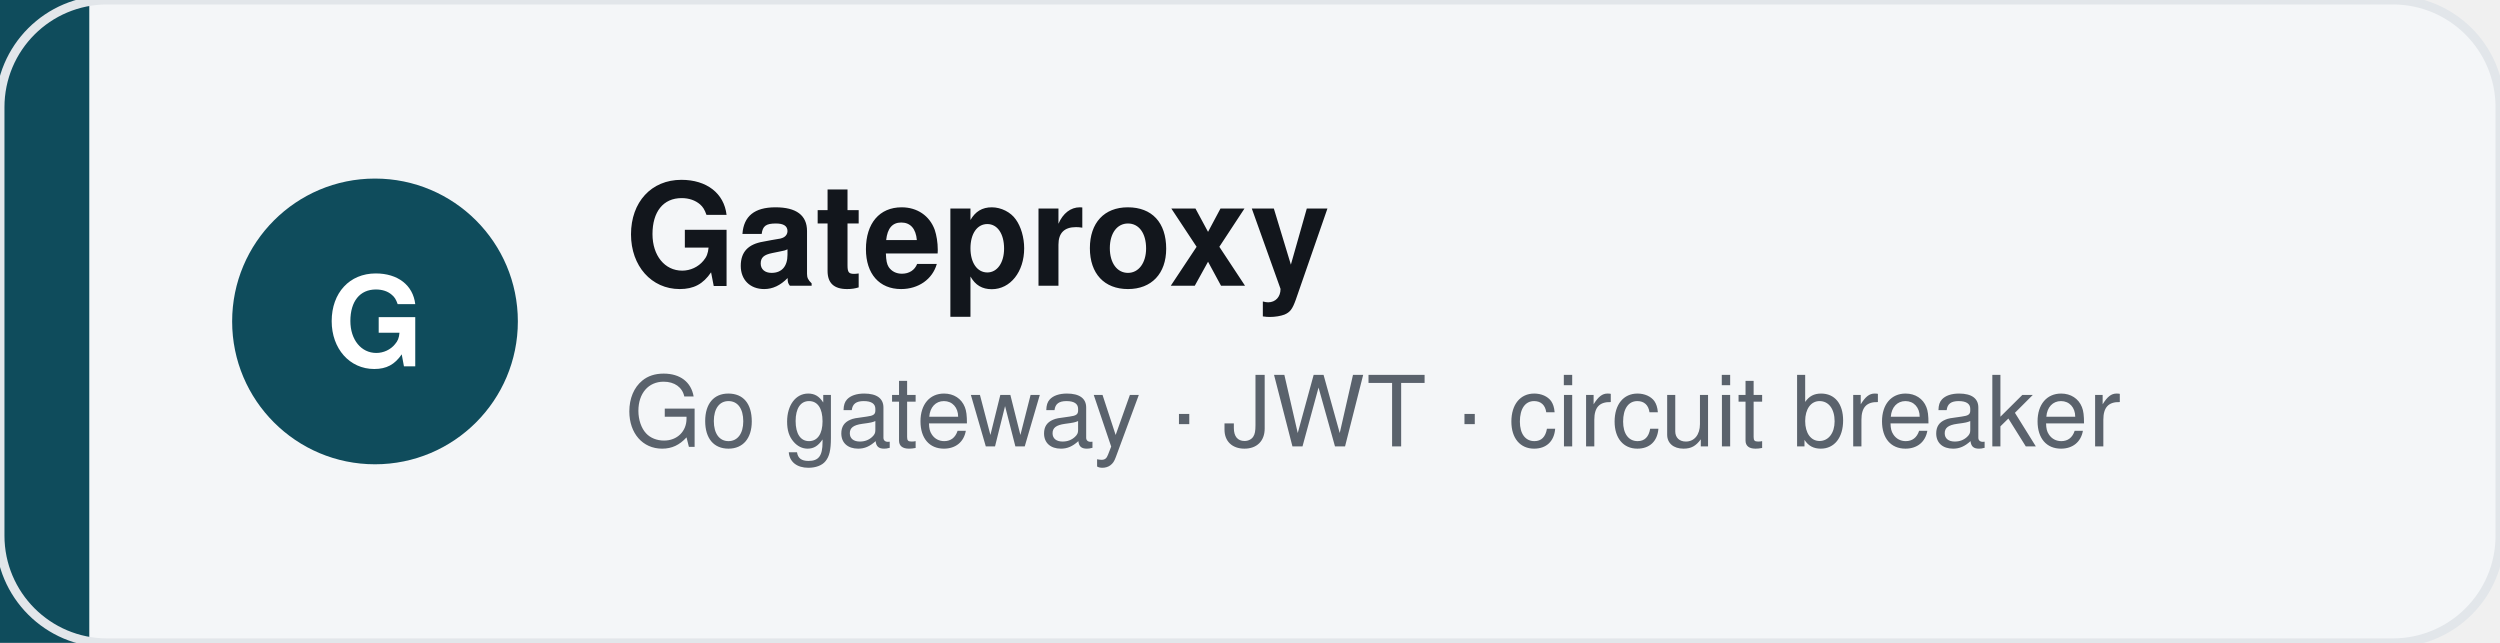
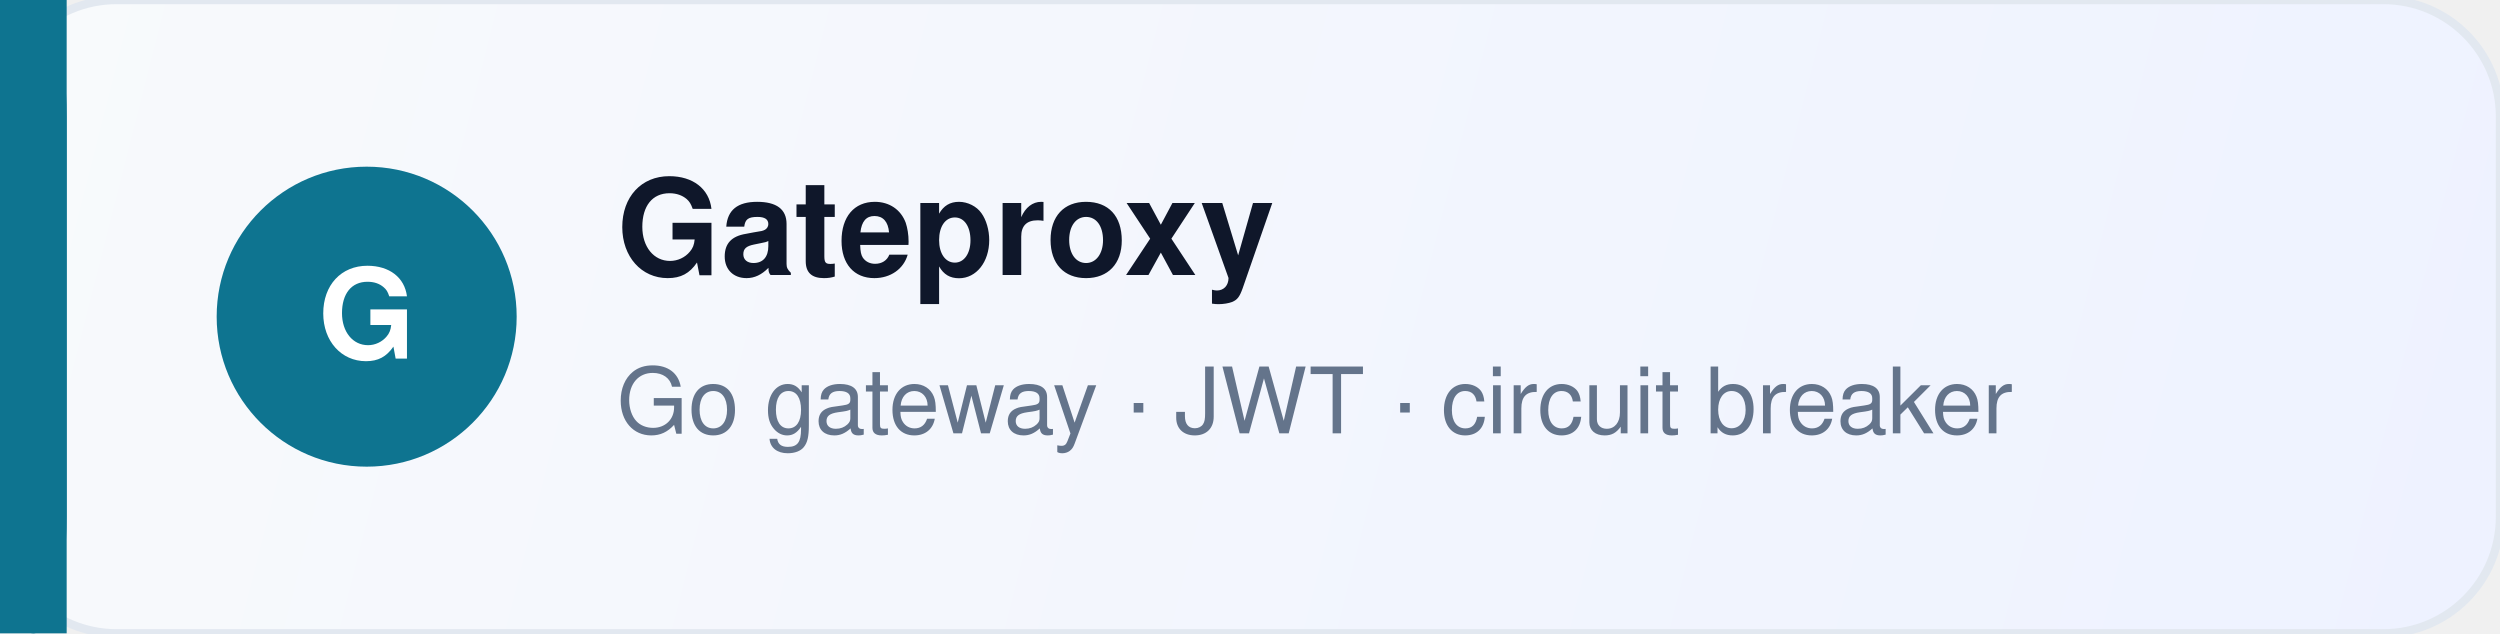
- <svg xmlns="http://www.w3.org/2000/svg" width="280" height="72" viewBox="0 0 280 72" fill="none">
-   <rect width="280" height="72" rx="12" fill="#F4F6F8" />
-   <rect width="10" height="72" rx="0" fill="#0F4C5C" />
-   <rect x="0" y="0" width="280" height="72" rx="12" stroke="#E2E6EA" fill="none" />
-   <circle cx="42" cy="36" r="16" fill="#0F4C5C" />
-   <text x="42" y="41" text-anchor="middle" fill="#fff" font-family="Segoe UI, Helvetica, Arial, sans-serif" font-size="14" font-weight="700">G</text>
-   <text x="70" y="32" fill="#12161C" font-family="Segoe UI, Helvetica, Arial, sans-serif" font-size="16" font-weight="700">Gateproxy</text>
-   <text x="70" y="50" fill="#5A626C" font-family="Segoe UI, Helvetica, Arial, sans-serif" font-size="11">Go gateway · JWT · circuit breaker</text>
+ <svg xmlns="http://www.w3.org/2000/svg" width="300" height="76" viewBox="0 0 300 76" fill="none">
+   <defs>
+     <linearGradient id="g-gateproxy" x1="0" y1="0" x2="300" y2="76" gradientUnits="userSpaceOnUse">
+       <stop stop-color="#F8FAFC" />
+       <stop offset="1" stop-color="#EEF2FF" />
+     </linearGradient>
+   </defs>
+   <rect width="300" height="76" rx="14" fill="url(#g-gateproxy)" stroke="#E2E8F0" />
+   <rect x="0" y="0" width="8" height="76" rx="14" fill="#0E7490" />
+   <rect x="0" y="0" width="8" height="76" fill="#0E7490" />
+   <circle cx="44" cy="38" r="18" fill="#0E7490" />
+   <text x="44" y="43" text-anchor="middle" fill="#fff" font-family="Segoe UI, Helvetica, Arial, sans-serif" font-size="15" font-weight="700">G</text>
+   <text x="74" y="33" fill="#0F172A" font-family="Segoe UI, Helvetica, Arial, sans-serif" font-size="16" font-weight="700">Gateproxy</text>
+   <text x="74" y="52" fill="#64748B" font-family="Segoe UI, Helvetica, Arial, sans-serif" font-size="11">Go gateway · JWT · circuit breaker</text>
</svg>
